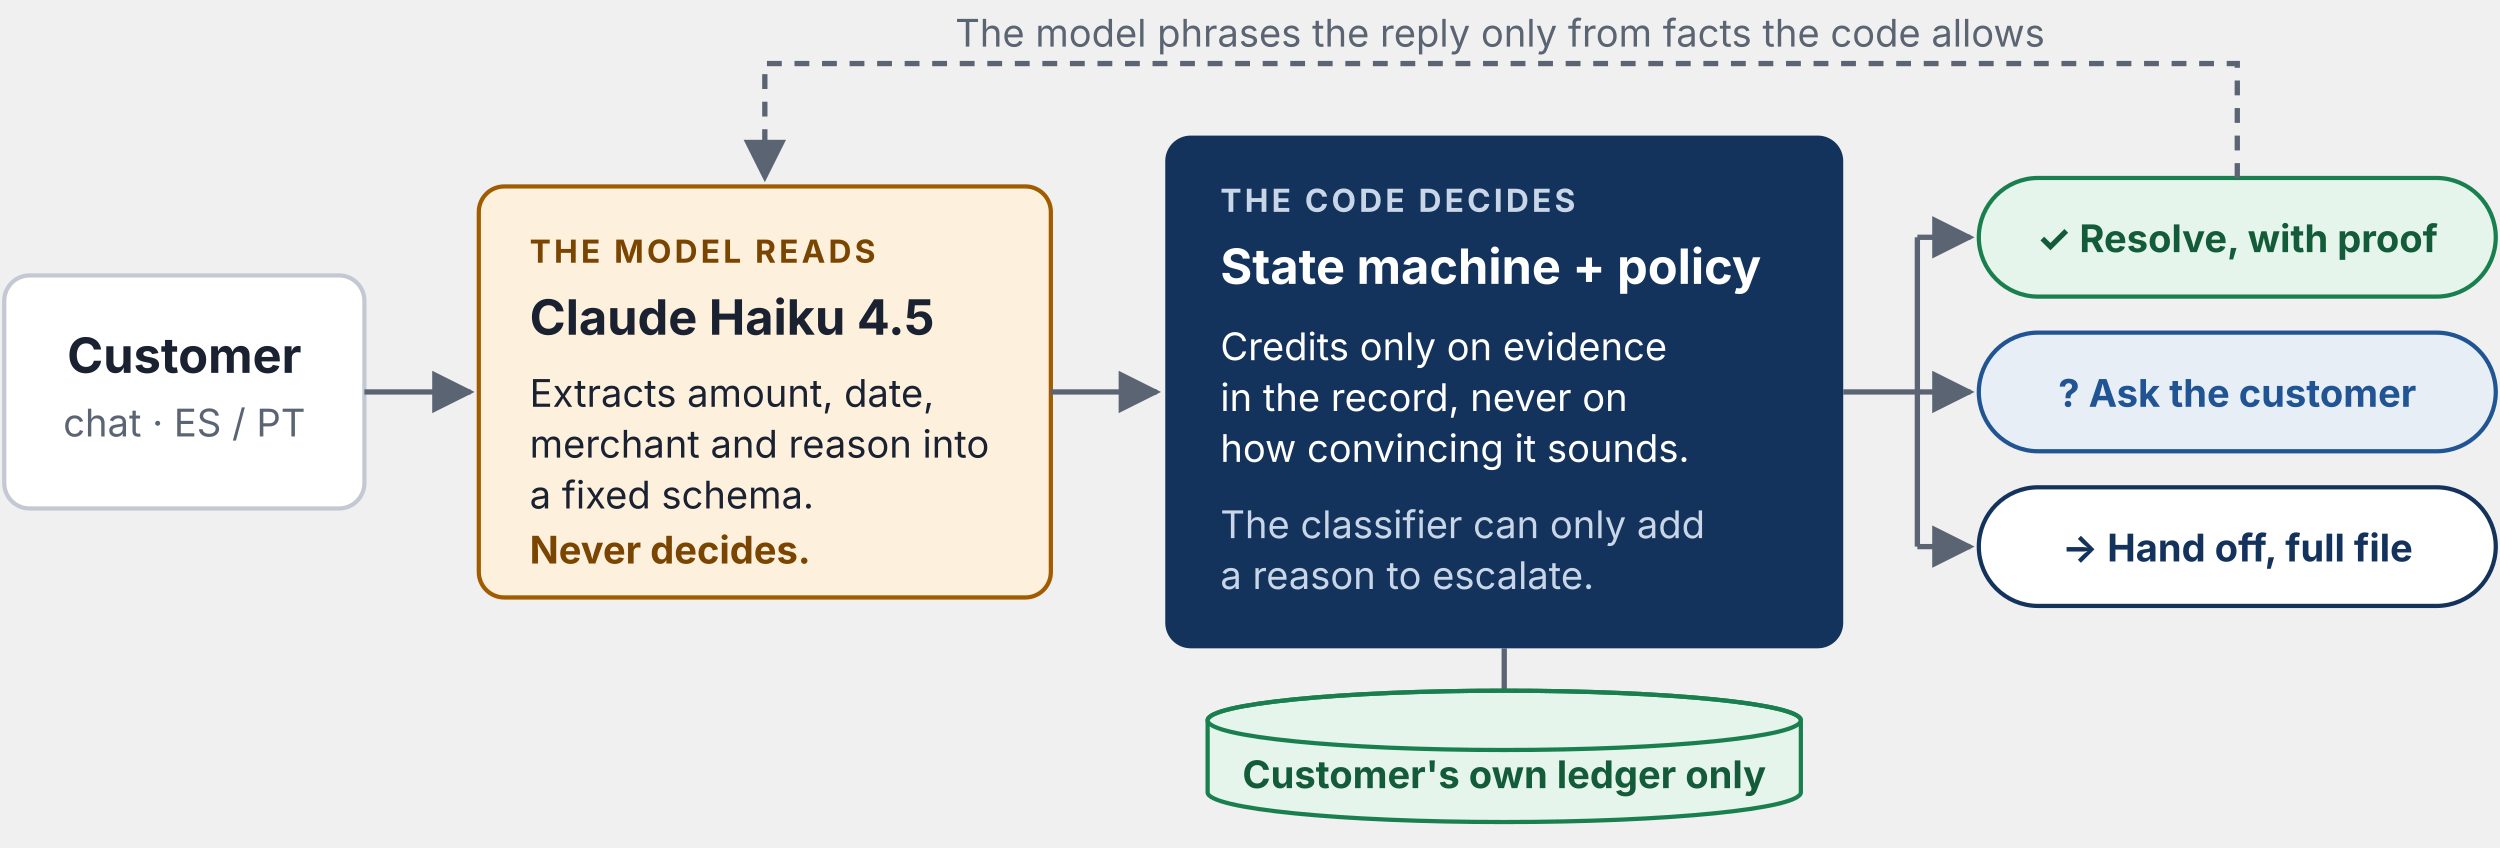
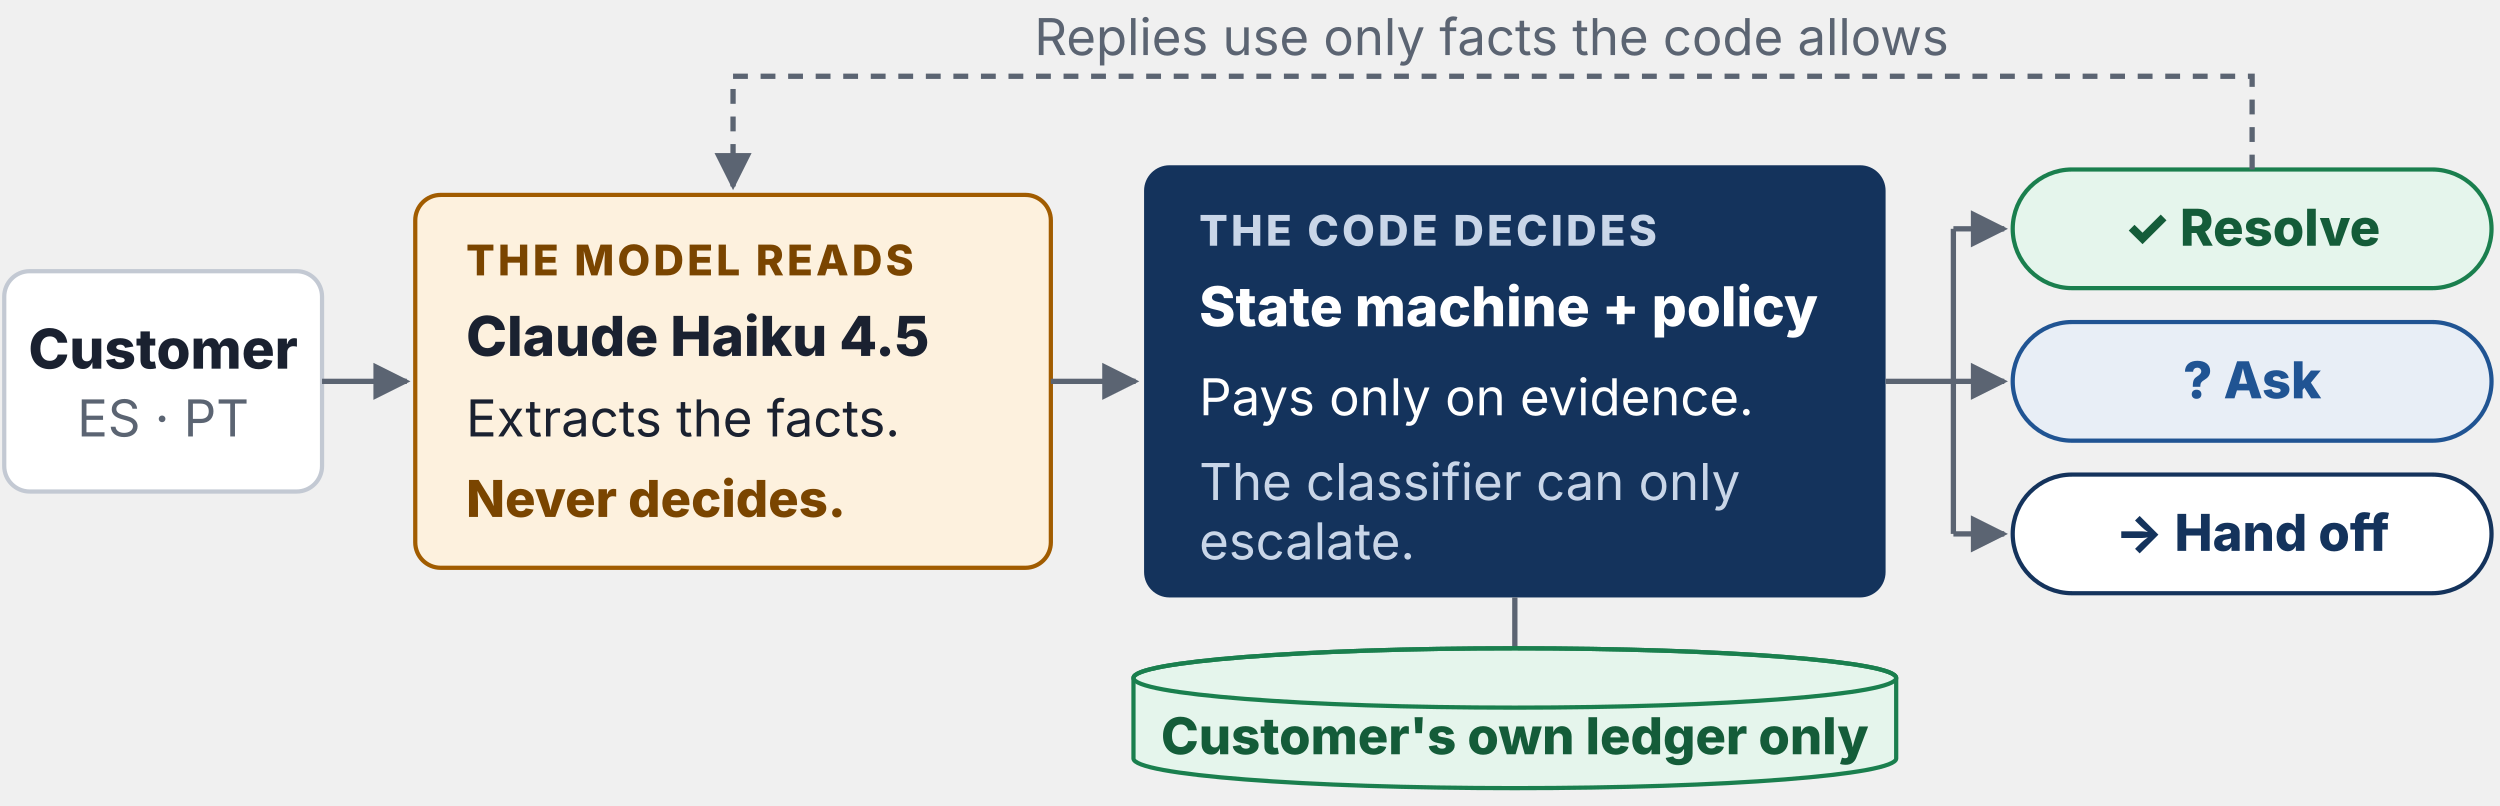
- <svg xmlns="http://www.w3.org/2000/svg" viewBox="0 0 1180 400" width="1180" height="400" role="img" aria-labelledby="title desc">
+ <svg xmlns="http://www.w3.org/2000/svg" viewBox="0 0 1180 380" width="1180" height="380" role="img" aria-labelledby="title desc">
  <defs>
-     <marker id="arrow" viewBox="0 0 10 10" refX="9" refY="5" markerWidth="8" markerHeight="8" orient="auto-start-reverse">
+     <marker id="arrow" viewBox="0 0 10 10" refX="9" refY="5" markerWidth="7" markerHeight="7" orient="auto-start-reverse">
      <path d="M0 0 L10 5 L0 10 z" fill="#5b6472" />
    </marker>
  </defs>
  <style>
-     text { font-family: Inter, -apple-system, "Segoe UI", Roboto, "Helvetica Neue", "Liberation Sans", Arial, sans-serif; }
-     .eyebrow { font-size: 15px; font-weight: 700; letter-spacing: 1.5px; }
-     .title { font-size: 23px; font-weight: 700; }
-     .line { font-size: 18px; }
+     text { font-family: Inter, -apple-system, BlinkMacSystemFont, "Segoe UI", Roboto, "Helvetica Neue", "Liberation Sans", Arial, sans-serif; }
+     .eyebrow { font-size: 20px; font-weight: 800; letter-spacing: 1.5px; }
+     .title { font-size: 26px; font-weight: 800; }
+     .line { font-size: 24px; }
+     .strong { font-size: 24px; font-weight: 800; }
    .flow { stroke: #5b6472; stroke-width: 2.5; fill: none; }
  </style>
-   <rect x="2" y="130" width="170" height="110" rx="12" fill="#ffffff" stroke="#c3c9d3" stroke-width="2" />
-   <text x="87" y="176" text-anchor="middle" class="title" fill="#1a2130">Customer</text>
-   <text x="87" y="206" text-anchor="middle" class="line" fill="#5b6472">chat · ES / PT</text>
-   <line x1="172" y1="185" x2="222" y2="185" class="flow" marker-end="url(#arrow)" />
-   <rect x="226" y="88" width="270" height="194" rx="12" fill="#fdf1de" stroke="#a15c00" stroke-width="2" />
-   <text x="250" y="124" class="eyebrow" fill="#7a4500">THE MODEL READS</text>
-   <text x="250" y="158" class="title" fill="#1a2130">Claude Haiku 4.5</text>
-   <text x="250" y="192" class="line" fill="#1a2130">Extracts amount, date,</text>
-   <text x="250" y="216" class="line" fill="#1a2130">merchant and reason into</text>
-   <text x="250" y="240" class="line" fill="#1a2130">a fixed schema.</text>
-   <text x="250" y="266" class="line" font-weight="700" fill="#7a4500">Never decides.</text>
-   <line x1="496" y1="185" x2="546" y2="185" class="flow" marker-end="url(#arrow)" />
-   <rect x="550" y="64" width="320" height="242" rx="12" fill="#14335c" />
-   <text x="576" y="100" class="eyebrow" fill="#c9d6e8">THE CODE DECIDES</text>
-   <text x="576" y="134" class="title" fill="#ffffff">State machine + policy</text>
-   <text x="576" y="170" class="line" fill="#ffffff">Credits only on evidence</text>
-   <text x="576" y="194" class="line" fill="#ffffff">in the record, never on</text>
-   <text x="576" y="218" class="line" fill="#ffffff">how convincing it sounds.</text>
-   <text x="576" y="254" class="line" fill="#c9d6e8">The classifier can only add</text>
-   <text x="576" y="278" class="line" fill="#c9d6e8">a reason to escalate.</text>
-   <line x1="710" y1="306" x2="710" y2="326" class="flow" />
-   <path d="M570 340 a140 14 0 0 1 280 0 v34 a140 14 0 0 1 -280 0 z" fill="#e5f5ec" stroke="#1a7f4e" stroke-width="2" />
-   <ellipse cx="710" cy="340" rx="140" ry="14" fill="none" stroke="#1a7f4e" stroke-width="2" />
-   <text x="710" y="372" text-anchor="middle" class="line" font-weight="700" fill="#145c39">Customer's own ledger only</text>
-   <line x1="870" y1="185" x2="905" y2="185" class="flow" />
-   <path d="M905 112 V258" class="flow" />
-   <line x1="905" y1="112" x2="930" y2="112" class="flow" marker-end="url(#arrow)" />
-   <line x1="905" y1="185" x2="930" y2="185" class="flow" marker-end="url(#arrow)" />
-   <line x1="905" y1="258" x2="930" y2="258" class="flow" marker-end="url(#arrow)" />
-   <rect x="934" y="84" width="244" height="56" rx="28" fill="#e5f5ec" stroke="#1a7f4e" stroke-width="2" />
-   <text x="1056" y="119" text-anchor="middle" class="line" font-weight="700" fill="#145c39">✓ Resolve, with proof</text>
-   <rect x="934" y="157" width="244" height="56" rx="28" fill="#e8eef6" stroke="#205493" stroke-width="2" />
-   <text x="1056" y="192" text-anchor="middle" class="line" font-weight="700" fill="#205493">? Ask the customer</text>
-   <rect x="934" y="230" width="244" height="56" rx="28" fill="#ffffff" stroke="#14335c" stroke-width="2" />
-   <text x="1056" y="265" text-anchor="middle" class="line" font-weight="700" fill="#14335c">→ Hand off, full file</text>
-   <path d="M1056 84 V30 H361 V84" class="flow" stroke-dasharray="7 6" marker-end="url(#arrow)" />
-   <text x="708" y="22" text-anchor="middle" class="line" fill="#5b6472">The model phrases the reply only from facts the code allows</text>
+   <rect x="2" y="128" width="150" height="104" rx="12" fill="#ffffff" stroke="#c3c9d3" stroke-width="2" />
+   <text x="77" y="174" text-anchor="middle" class="title" fill="#1a2130">Customer</text>
+   <text x="77" y="206" text-anchor="middle" class="line" fill="#5b6472">ES · PT</text>
+   <line x1="152" y1="180" x2="192" y2="180" class="flow" marker-end="url(#arrow)" />
+   <rect x="196" y="92" width="300" height="176" rx="12" fill="#fdf1de" stroke="#a15c00" stroke-width="2" />
+   <text x="220" y="130" class="eyebrow" fill="#7a4500">THE MODEL READS</text>
+   <text x="220" y="168" class="title" fill="#1a2130">Claude Haiku 4.5</text>
+   <text x="220" y="206" class="line" fill="#1a2130">Extracts the facts.</text>
+   <text x="220" y="244" class="strong" fill="#7a4500">Never decides.</text>
+   <line x1="496" y1="180" x2="536" y2="180" class="flow" marker-end="url(#arrow)" />
+   <rect x="540" y="78" width="350" height="204" rx="12" fill="#14335c" />
+   <text x="566" y="116" class="eyebrow" fill="#c9d6e8">THE CODE DECIDES</text>
+   <text x="566" y="154" class="title" fill="#ffffff">State machine + policy</text>
+   <text x="566" y="196" class="line" fill="#ffffff">Pays only on evidence.</text>
+   <text x="566" y="236" class="line" fill="#c9d6e8">The classifier can only</text>
+   <text x="566" y="264" class="line" fill="#c9d6e8">escalate.</text>
+   <line x1="715" y1="282" x2="715" y2="306" class="flow" />
+   <path d="M535 320 a180 14 0 0 1 360 0 v38 a180 14 0 0 1 -360 0 z" fill="#e5f5ec" stroke="#1a7f4e" stroke-width="2" />
+   <ellipse cx="715" cy="320" rx="180" ry="14" fill="none" stroke="#1a7f4e" stroke-width="2" />
+   <text x="715" y="356" text-anchor="middle" class="strong" fill="#145c39">Customer's own ledger only</text>
+   <line x1="890" y1="180" x2="922" y2="180" class="flow" />
+   <path d="M922 108 V252" class="flow" />
+   <line x1="922" y1="108" x2="946" y2="108" class="flow" marker-end="url(#arrow)" />
+   <line x1="922" y1="180" x2="946" y2="180" class="flow" marker-end="url(#arrow)" />
+   <line x1="922" y1="252" x2="946" y2="252" class="flow" marker-end="url(#arrow)" />
+   <rect x="950" y="80" width="226" height="56" rx="28" fill="#e5f5ec" stroke="#1a7f4e" stroke-width="2" />
+   <text x="1063" y="116" text-anchor="middle" class="strong" fill="#145c39">✓ Resolve</text>
+   <rect x="950" y="152" width="226" height="56" rx="28" fill="#e8eef6" stroke="#205493" stroke-width="2" />
+   <text x="1063" y="188" text-anchor="middle" class="strong" fill="#205493">? Ask</text>
+   <rect x="950" y="224" width="226" height="56" rx="28" fill="#ffffff" stroke="#14335c" stroke-width="2" />
+   <text x="1063" y="260" text-anchor="middle" class="strong" fill="#14335c">→ Hand off</text>
+   <path d="M1063 80 V36 H346 V88" class="flow" stroke-dasharray="7 6" marker-end="url(#arrow)" />
+   <text x="704" y="26" text-anchor="middle" class="line" fill="#5b6472">Replies use only facts the code allows</text>
</svg>
